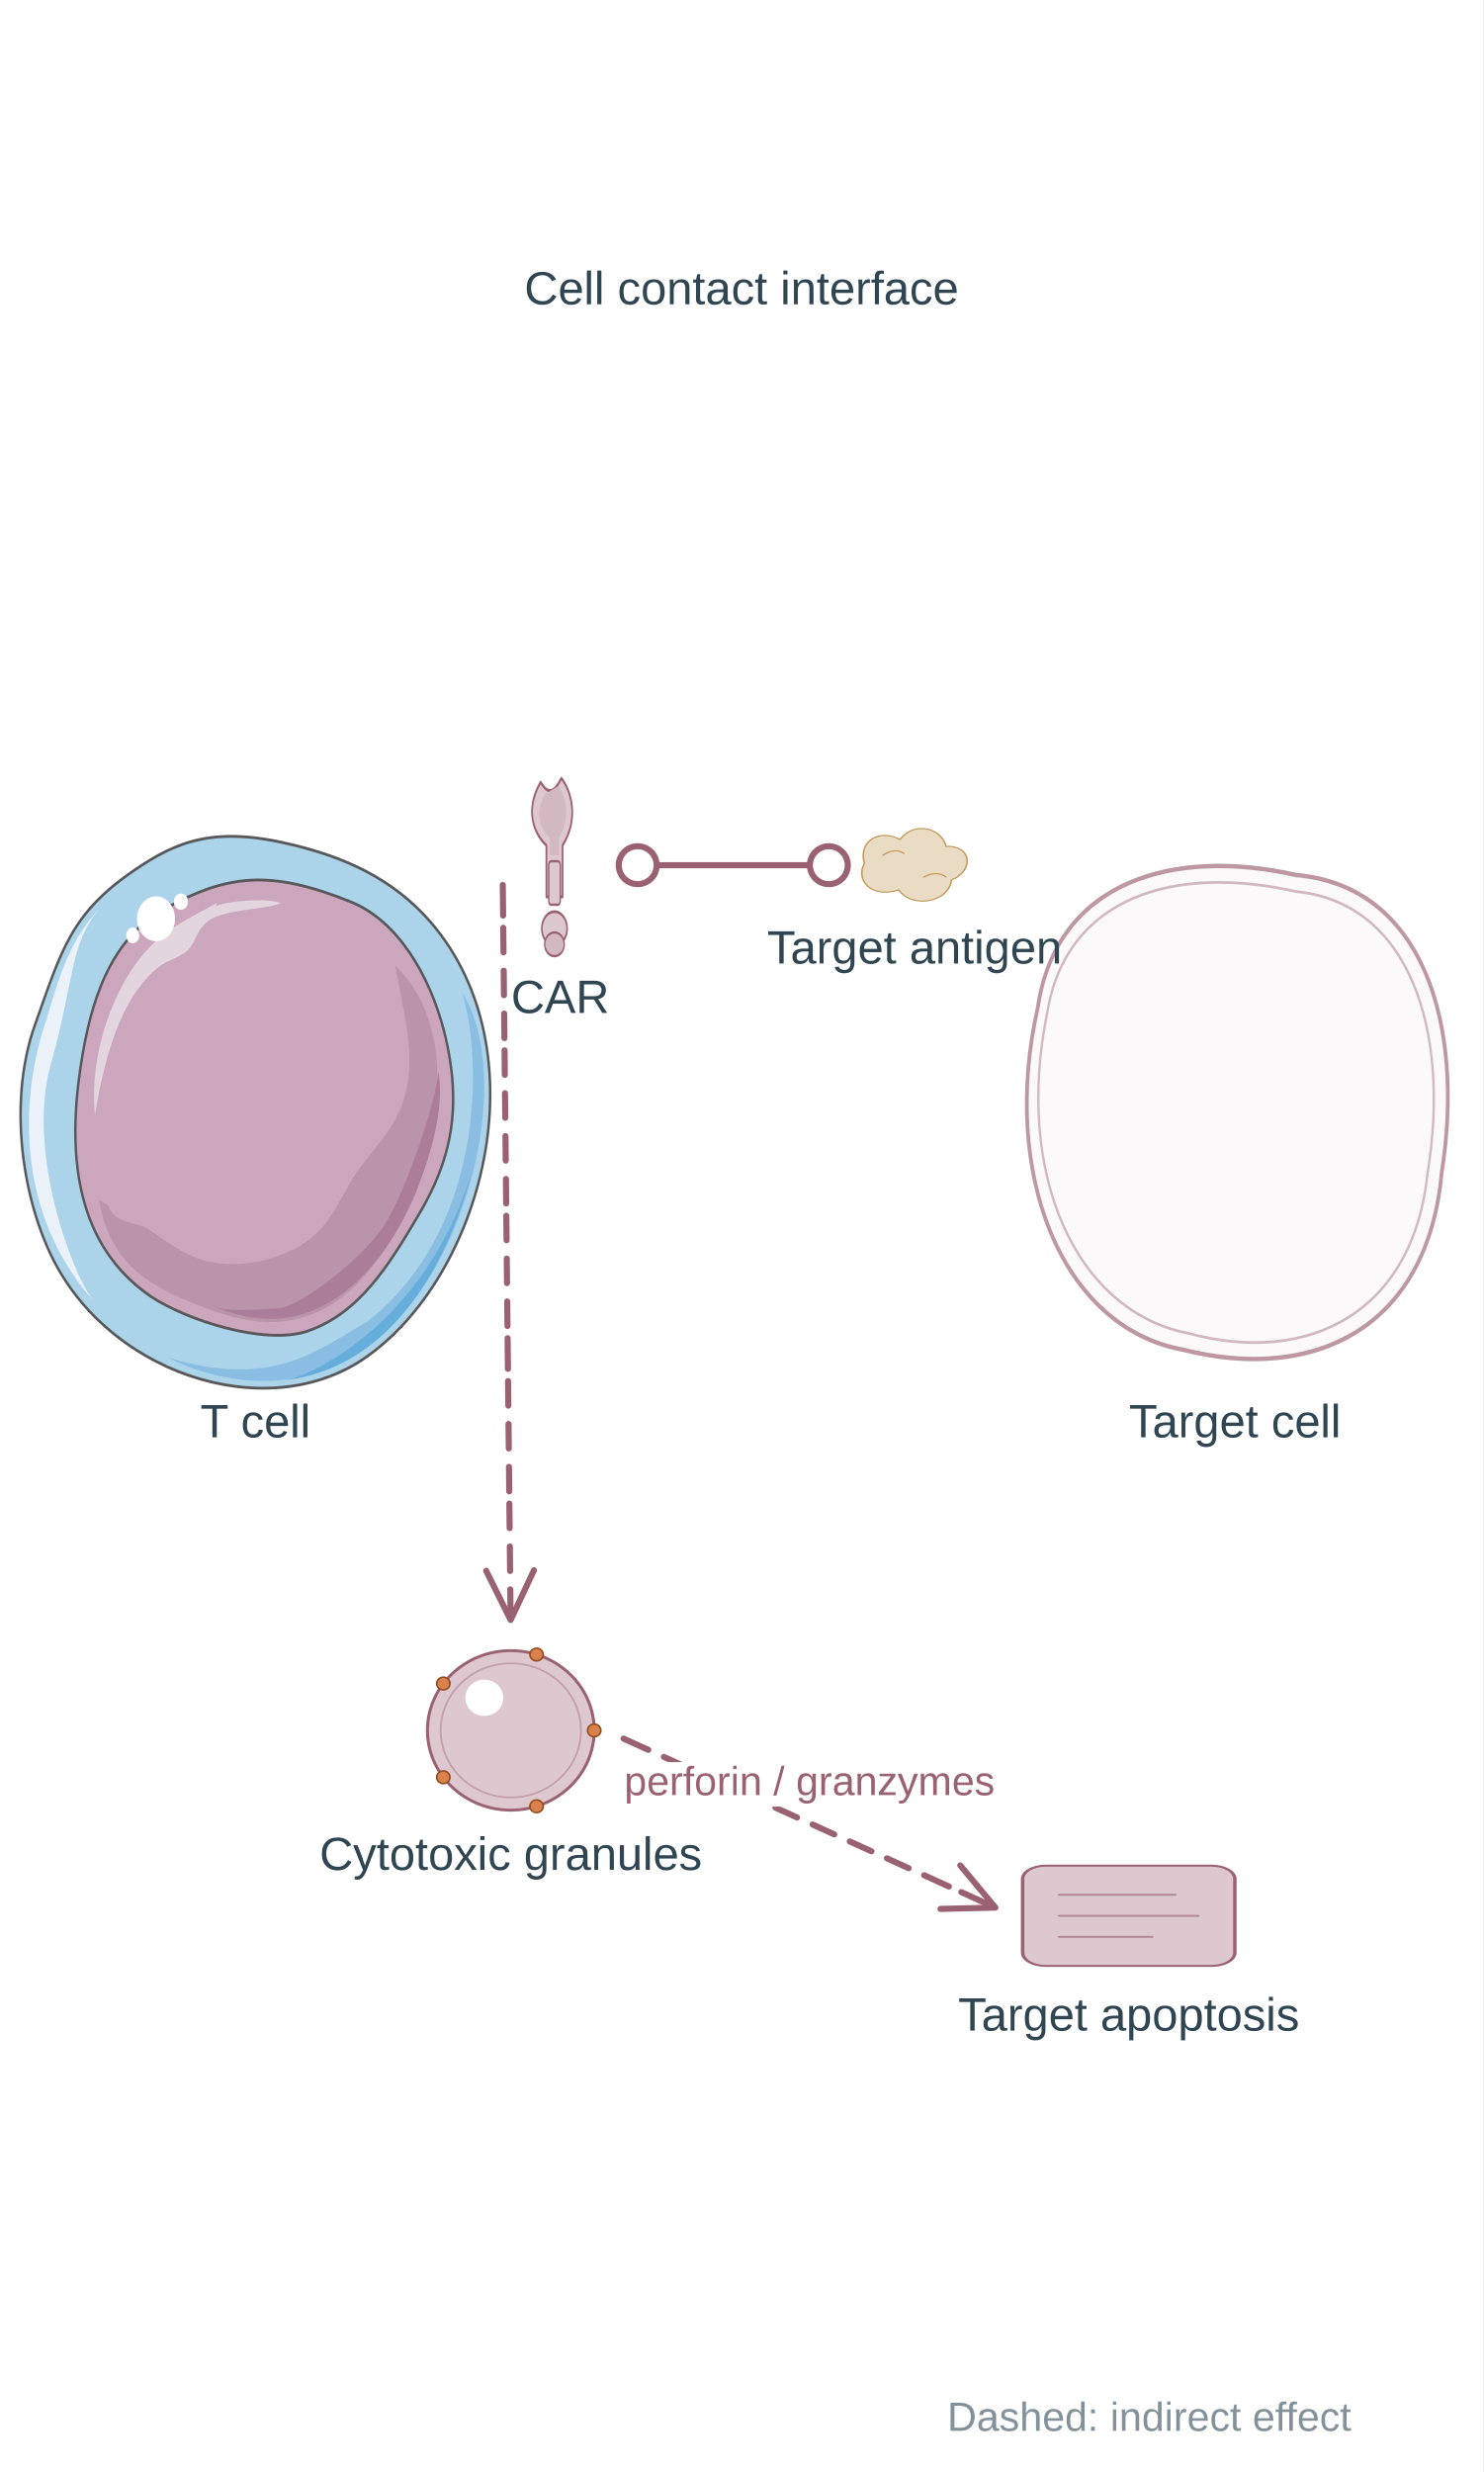
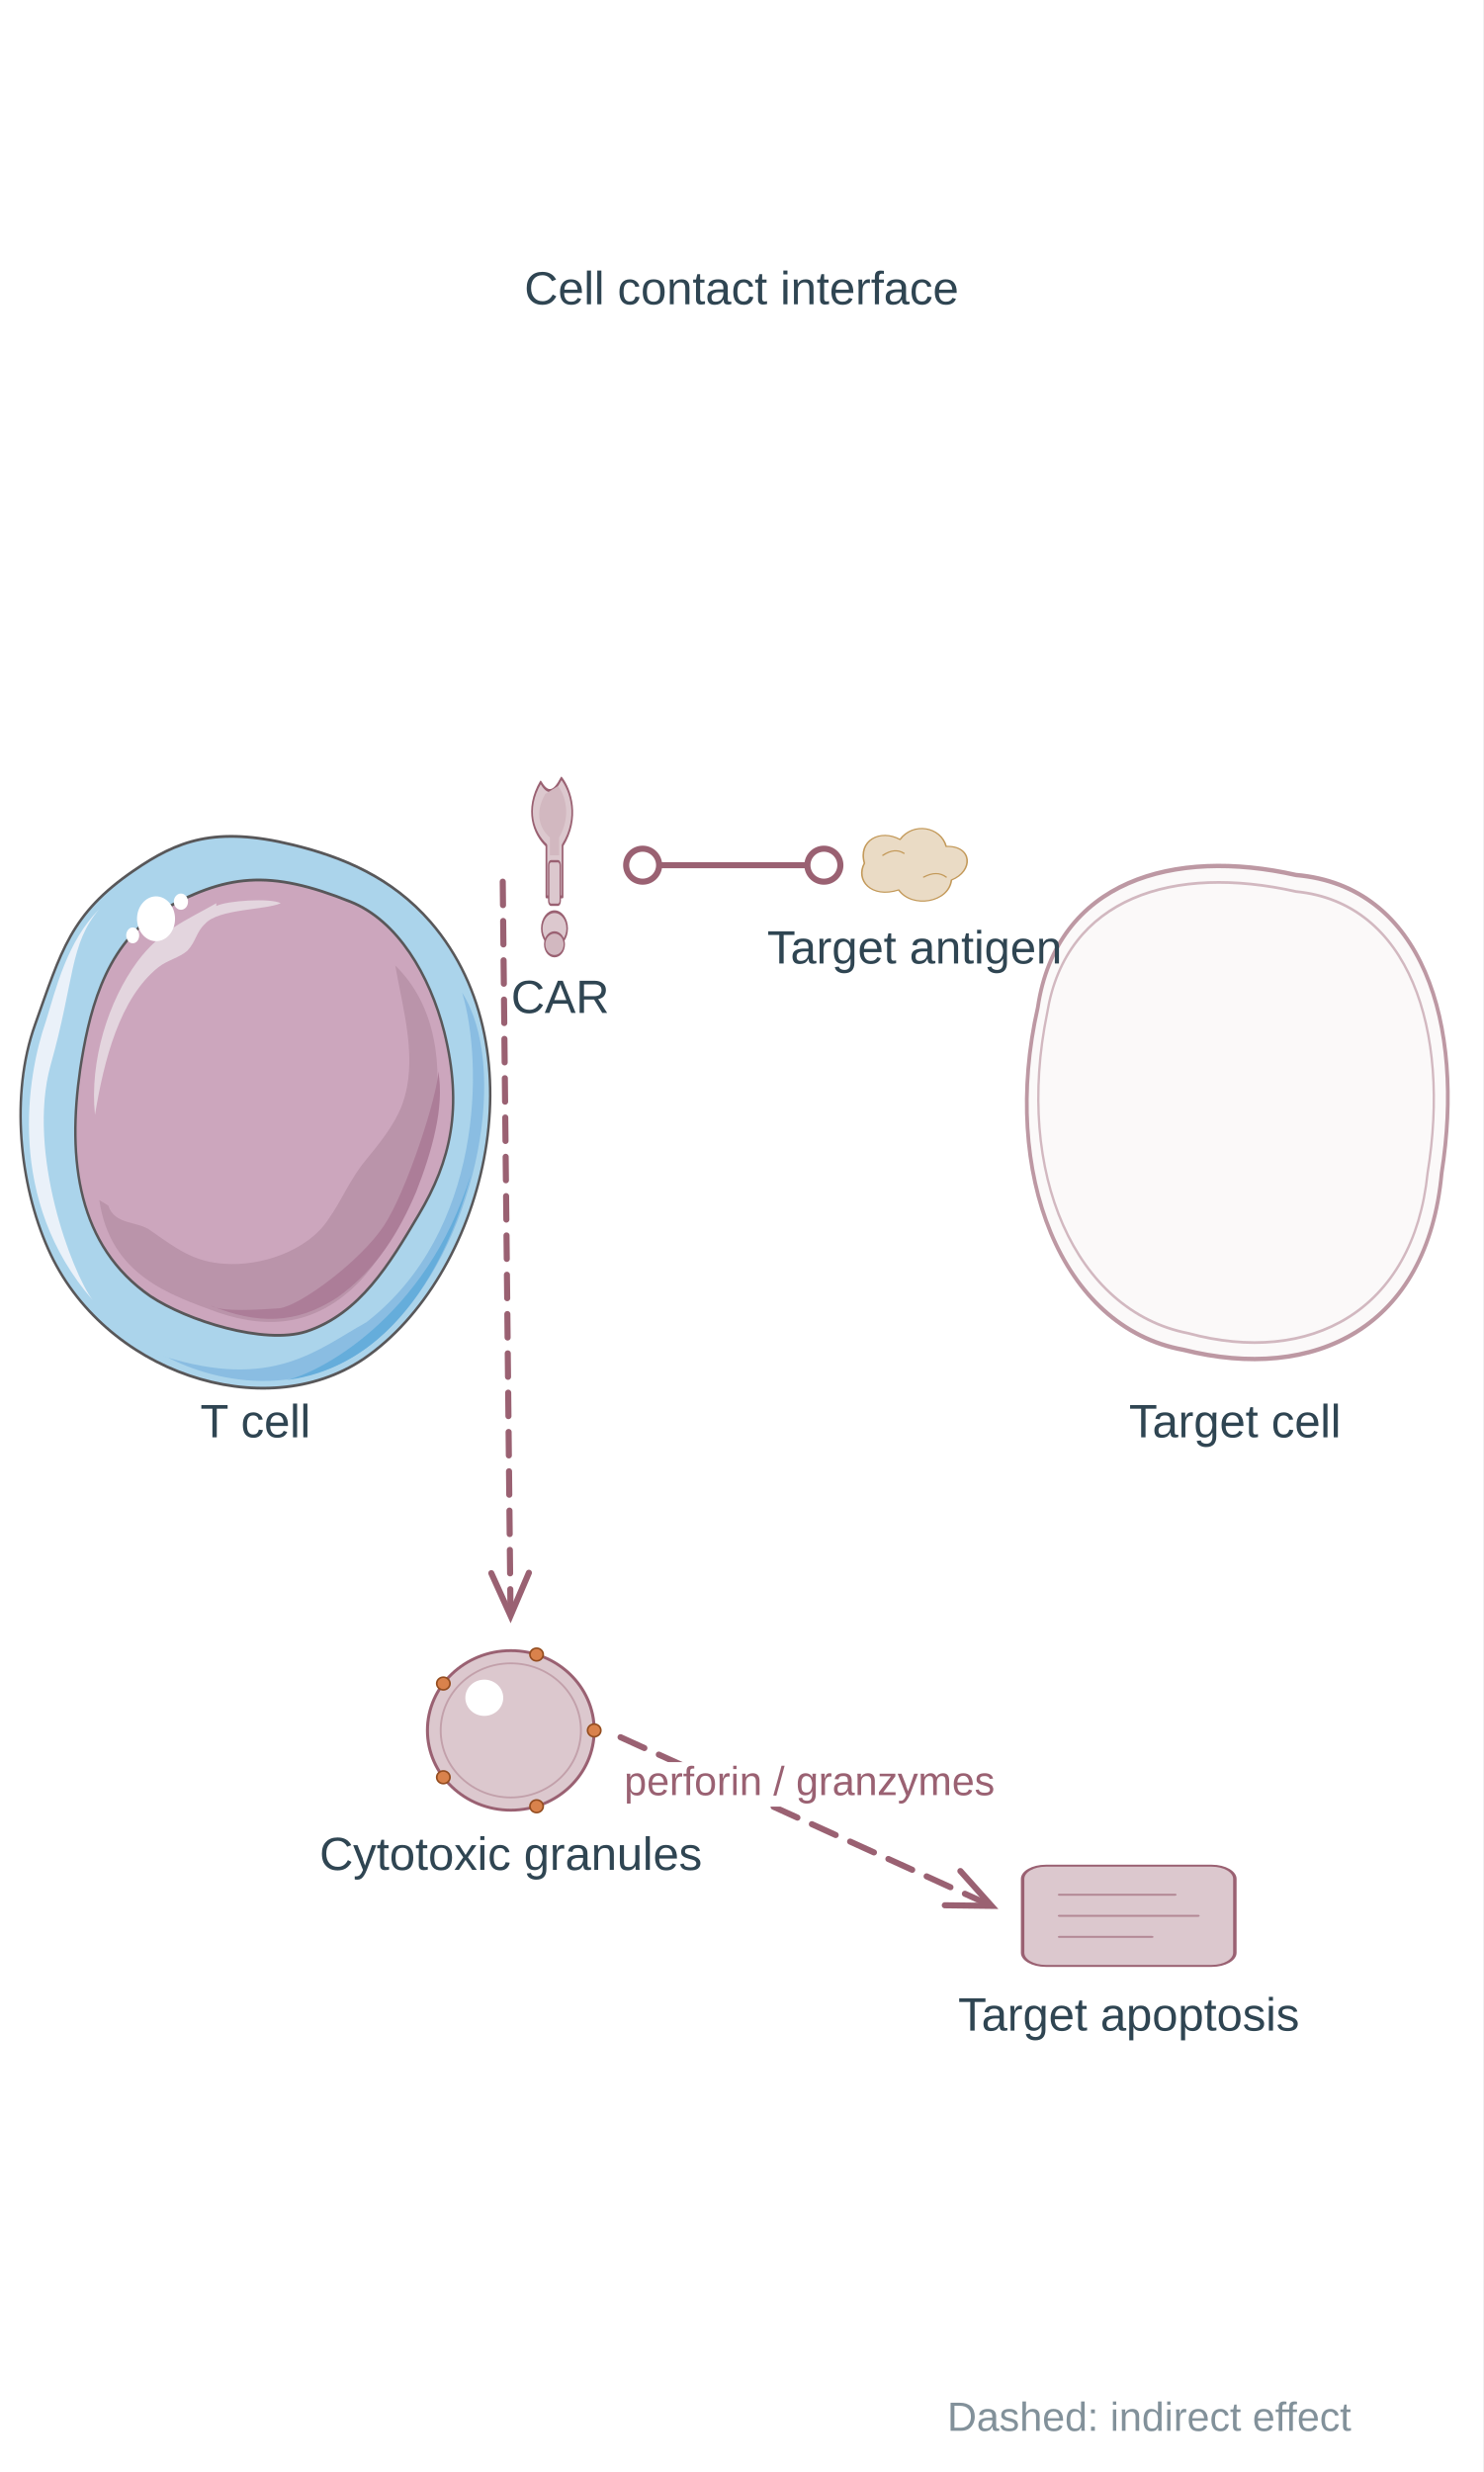
<svg xmlns="http://www.w3.org/2000/svg" width="90.0mm" height="150.0mm" viewBox="0 0 90.0 150.0" data-version="3" data-revision="1">
  <rect width="90.0" height="150.0" fill="#FFFFFF" />
  <g id="layer-compartments" />
  <g id="layer-context">
    <g data-object-id="left_cell" data-type="cell" id="obj-left_cell">
      <g data-glyph="left_cell" transform="rotate(0.0 15.5 67.5)">
        <g transform="translate(1.25 50.75) scale(0.285 0.335)">
          <g transform="scale(0.8232197 0.7995776) translate(-3.826539 -2.996134)">
            <path d="M 33.14,10.753 c -16.39,10.114 -18.71,18.11 -25.585,35.26 C 1.48,61.682 3.518,81.63 10.993,96.341 c 14.072,28.223 55.767,40.495 81.63,24.865 c 30.782,-18.43 46.293,-69.358 17.27,-98.5 C 99.82,12.591 87.187,7.674 74.235,4.916 C 54.127,0.6 44.613,4.317 33.14,10.753 z" fill="#abd4eb" stroke="none" stroke-width="1.0" />
            <path d="M 39.416,20.268 c -14.391,7.995 -18.149,23.945 -20.148,35.338 c -3.478,20.868 -0.6,40.216 18.15,51.569 c 9.474,5.517 29.342,11.033 40.295,7.995 c 13.832,-3.997 21.587,-15.35 29.062,-26.424 c 8.355,-12.272 11.513,-24.265 6.636,-41.455 c -3.757,-12.872 -12.072,-25.184 -24.185,-29.462 c -21.027,-7.395 -32.26,-6.436 -49.81,2.439 z" fill="#cca6bd" stroke="none" stroke-width="1.0" />
            <path d="M 24.185,85.388 c 2.879,17.19 18.43,21.507 30.822,25.505 c 13.511,3.957 25.584,2.758 36.538,-7.076 c 17.549,-16.59 30.181,-53.727 9.194,-71.557 c 1.999,10.154 6.036,21.507 1.719,31.661 c -1.999,4.597 -6.036,8.875 -9.474,12.553 c -4.038,4.317 -6.037,8.914 -9.515,13.232 c -5.476,7.355 -17.829,10.713 -26.743,10.114 c -8.075,-0.32 -12.953,-3.678 -18.989,-7.356 c -3.478,-2.479 -9.514,-1.24 -11.233,-5.837 z" fill="#ba94aa" stroke="none" stroke-width="1.0" />
            <path d="M 54.447,18.149 c -8.075,3.998 -14.391,6.156 -20.428,13.232 c -7.475,8.915 -12.392,22.426 -10.953,34.699 c 2.319,-12.273 6.356,-26.424 16.43,-33.46 c 2.279,-1.559 5.437,-2.158 7.476,-3.718 c 2.278,-2.158 2.278,-4.277 4.597,-6.116 c 3.438,-3.398 15.55,-3.078 19.548,-4.637 c -2.559,-1.24 -14.072,-0.6 -16.67,0.64 z" fill="#e3d5de" stroke="none" stroke-width="1.0" />
            <path d="M 40.655,120.727 c 0.32,0 0.6,0.28 1.16,0.28 c 12.072,5.556 38.256,11.353 58.964,-7.956 c 21.587,-19.987 29.342,-58.044 17.27,-74.634 c 5.476,15.99 5.476,54.047 -24.746,74.634 c -12.632,6.117 -24.145,15.631 -52.648,7.676 z" fill="#8abde2" stroke="none" stroke-width="1.0" />
            <path d="M 24.185,19.468 c -8.355,7.356 -11.233,18.11 -13.831,25.465 C 5.477,57.205 -0.04,85.388 22.466,108.055 c -5.476,-6.437 -16.99,-33.38 -10.953,-53.008 c 6.356,-19.628 4.917,-27.584 12.672,-35.579 z" fill="#eaf1f9" stroke="none" stroke-width="1.0" />
            <path d="M 120.287,79.592 c -2.279,7.995 -13.752,42.934 -47.97,46.612 c 7.754,-1.2 36.497,-13.792 47.97,-46.612 z" fill="#65addb" stroke="none" stroke-width="1.0" />
            <path d="M 52.968,109.294 c 12.073,4.277 22.146,4.277 32.78,-1.84 c 10.314,-6.435 16.07,-15.03 20.388,-23.905 c 3.997,-8.874 7.435,-19.308 5.716,-27.303 c 0,4.917 -8.035,26.984 -14.071,34.979 c -6.037,7.955 -21.547,18.069 -26.984,18.668 c -5.157,0.32 -14.95,0.92 -17.83,-0.6 z" fill="#ac7d98" stroke="none" stroke-width="1.0" />
            <path d="M 39.416,20.268 c -14.391,7.995 -18.149,23.945 -20.148,35.338 c -3.478,20.868 -0.6,40.216 18.15,51.569 c 9.474,5.517 29.342,11.033 40.295,7.995 c 13.832,-3.997 21.587,-15.35 29.062,-26.424 c 8.355,-12.272 11.513,-24.265 6.636,-41.455 c -3.757,-12.872 -12.072,-25.184 -24.185,-29.462 c -21.027,-7.395 -32.26,-6.436 -49.81,2.439" fill="none" stroke="#585759" stroke-width="0.64" />
            <path d="M 33.1,10.753 c -16.39,9.835 -18.709,18.11 -25.585,35.02 c -6.356,15.67 -4.037,35.937 3.438,50.689 c 14.112,27.943 55.807,40.215 81.67,24.864 c 30.782,-18.428 46.293,-69.397 17.27,-98.9 C 99.82,12.273 87.187,7.676 74.235,4.917 C 54.087,0.6 44.333,3.997 33.1,10.753" fill="none" stroke="#585759" stroke-width="0.64" />
            <path d="M 33.94,21.667 c 0,-2.798 2.238,-5.077 4.916,-5.077 c 2.719,0 4.917,2.279 4.917,5.077 c 0,2.838 -2.198,5.077 -4.917,5.077 c -2.678,0 -4.917,-2.239 -4.917,-5.077 z m 9.514,-3.877 c 0,-1 0.84,-1.84 1.839,-1.84 c 1.039,0 1.838,0.84 1.838,1.84 c 0,1.039 -0.8,1.838 -1.838,1.838 c -1,0 -1.84,-0.8 -1.84,-1.839 z m -12.313,7.635 c 0,-0.96 0.76,-1.8 1.68,-1.8 c 0.959,0 1.678,0.84 1.678,1.8 c 0,0.999 -0.72,1.799 -1.679,1.799 c -0.92,0 -1.679,-0.8 -1.679,-1.8 z" fill="#ffffff" stroke="none" stroke-width="1.0" />
          </g>
        </g>
      </g>
      <text x="15.5" y="87.213" font-size="2.822" font-family="Arial,Microsoft YaHei,sans-serif" fill="#2F4552" text-anchor="middle" font-weight="400" data-label-for="left_cell">T cell</text>
    </g>
    <g data-object-id="right_cell" data-type="cell" id="obj-right_cell">
      <g data-glyph="right_cell" transform="rotate(0.0 74.95 67.5)">
        <g transform="translate(60.7 50.75) scale(0.285 0.335)">
          <path d="M 8 31 C 12 8 37 2 63 7 C 90 9 99 34 94 61 C 91 89 67 99 39 93 C 13 89 0 61 8 31 Z" fill="#fbf9f9" stroke="#bd98a3" stroke-width="0.800" stroke-linecap="round" stroke-linejoin="round" />
          <path d="M 10 32 C 14 11 37 5 63 10 C 87 12 96 35 91 61 C 88 86 66 96 40 90 C 16 86 3 61 10 32 Z" fill="none" stroke="#d2b8c0" stroke-width="0.500" stroke-linecap="round" stroke-linejoin="round" />
        </g>
      </g>
      <text x="74.95" y="87.213" font-size="2.822" font-family="Arial,Microsoft YaHei,sans-serif" fill="#2F4552" text-anchor="middle" font-weight="400" data-label-for="right_cell">Target cell</text>
    </g>
  </g>
  <g id="layer-relations">
    <g data-relation-id="r1" data-relation-type="binds" id="rel-r1">
-       <path fill="none" stroke="#9A6172" stroke-width="0.37" stroke-linecap="round" stroke-linejoin="round" d="M 50.3 52.5 Q 44.5 52.5 38.7 52.5" data-line-body="true" data-indirect="false" />
-       <circle fill="#FFFFFF" stroke="#9A6172" stroke-width="0.37" stroke-linecap="round" stroke-linejoin="round" data-endpoint="paired-circles" cx="50.3" cy="52.5" r="1.15" />
-       <circle fill="#FFFFFF" stroke="#9A6172" stroke-width="0.37" stroke-linecap="round" stroke-linejoin="round" data-endpoint="paired-circles" cx="38.7" cy="52.5" r="1.15" />
+       <path fill="none" stroke="#9A6172" stroke-width="0.37" stroke-linecap="round" stroke-linejoin="round" d="M 49.0 52.5 Q 44.5 52.5 40.0 52.5" data-line-body="true" data-indirect="false" />
+       <circle fill="#FFFFFF" stroke="#9A6172" stroke-width="0.37" stroke-linecap="round" stroke-linejoin="round" data-endpoint="paired-circles" cx="50" cy="52.5" r="1.0" />
+       <circle fill="#FFFFFF" stroke="#9A6172" stroke-width="0.37" stroke-linecap="round" stroke-linejoin="round" data-endpoint="paired-circles" cx="39.0" cy="52.5" r="1.0" />
    </g>
    <g data-relation-id="r2" data-relation-type="activates" id="rel-r2">
-       <path fill="none" stroke="#9A6172" stroke-width="0.37" stroke-linecap="round" stroke-linejoin="round" d="M 30.513 53.7 L 30.517 54.072 M 30.517 54.072 L 30.521 54.443 M 30.521 54.443 L 30.525 54.815 M 30.525 54.815 L 30.529 55.187 M 30.529 55.187 L 30.533 55.558 M 30.54 56.302 L 30.544 56.673 M 30.544 56.673 L 30.548 57.045 M 30.548 57.045 L 30.552 57.417 M 30.552 57.417 L 30.556 57.788 M 30.568 58.903 L 30.572 59.275 M 30.572 59.275 L 30.576 59.647 M 30.576 59.647 L 30.58 60.018 M 30.58 60.018 L 30.584 60.39 M 30.596 61.505 L 30.6 61.877 M 30.6 61.877 L 30.604 62.248 M 30.604 62.248 L 30.608 62.62 M 30.608 62.62 L 30.612 62.992 M 30.62 63.735 L 30.623 64.107 M 30.623 64.107 L 30.627 64.478 M 30.627 64.478 L 30.631 64.85 M 30.631 64.85 L 30.635 65.222 M 30.647 66.337 L 30.651 66.708 M 30.651 66.708 L 30.655 67.08 M 30.655 67.08 L 30.659 67.452 M 30.659 67.452 L 30.663 67.823 M 30.675 68.938 L 30.679 69.31 M 30.679 69.31 L 30.683 69.682 M 30.683 69.682 L 30.687 70.053 M 30.687 70.053 L 30.691 70.425 M 30.703 71.54 L 30.707 71.912 M 30.707 71.912 L 30.71 72.283 M 30.71 72.283 L 30.714 72.655 M 30.714 72.655 L 30.718 73.027 M 30.726 73.77 L 30.73 74.142 M 30.73 74.142 L 30.734 74.513 M 30.734 74.513 L 30.738 74.885 M 30.738 74.885 L 30.742 75.257 M 30.754 76.372 L 30.758 76.743 M 30.758 76.743 L 30.762 77.115 M 30.762 77.115 L 30.766 77.487 M 30.766 77.487 L 30.77 77.858 M 30.782 78.973 L 30.786 79.345 M 30.786 79.345 L 30.79 79.717 M 30.79 79.717 L 30.793 80.088 M 30.793 80.088 L 30.797 80.46 M 30.805 81.203 L 30.809 81.575 M 30.809 81.575 L 30.813 81.947 M 30.813 81.947 L 30.817 82.318 M 30.817 82.318 L 30.821 82.69 M 30.821 82.69 L 30.825 83.062 M 30.833 83.805 L 30.837 84.177 M 30.837 84.177 L 30.841 84.548 M 30.841 84.548 L 30.845 84.92 M 30.845 84.92 L 30.849 85.292 M 30.861 86.407 L 30.865 86.778 M 30.865 86.778 L 30.869 87.15 M 30.869 87.15 L 30.873 87.522 M 30.873 87.522 L 30.877 87.893 M 30.888 89.008 L 30.892 89.38 M 30.892 89.38 L 30.896 89.752 M 30.896 89.752 L 30.9 90.123 M 30.9 90.123 L 30.904 90.495 M 30.912 91.238 L 30.916 91.61 M 30.916 91.61 L 30.92 91.982 M 30.92 91.982 L 30.924 92.353 M 30.924 92.353 L 30.928 92.725 M 30.94 93.84 L 30.944 94.212 M 30.944 94.212 L 30.948 94.583 M 30.948 94.583 L 30.952 94.955 M 30.952 94.955 L 30.956 95.327 M 30.967 96.442 L 30.971 96.813 M 30.971 96.813 L 30.975 97.185 M 30.975 97.185 L 30.979 97.557 M 30.979 97.557 L 30.983 97.928" data-line-body="true" data-indirect="true" />
-       <path fill="none" stroke="#9A6172" stroke-width="0.37" stroke-linecap="round" stroke-linejoin="round" data-endpoint="open-arrow" d="M 29.505 95.316 L 30.987 98.3 L 32.405 95.285" />
+       <path fill="none" stroke="#9A6172" stroke-width="0.37" stroke-linecap="round" stroke-linejoin="round" d="M 30.511 53.5 Q 30.518 54.211 30.526 54.922 M 30.536 55.885 Q 30.544 56.596 30.551 57.307 M 30.561 58.27 Q 30.569 58.981 30.577 59.692 M 30.587 60.655 Q 30.594 61.366 30.602 62.078 M 30.612 63.041 Q 30.62 63.752 30.627 64.463 M 30.638 65.426 Q 30.645 66.137 30.653 66.848 M 30.663 67.811 Q 30.67 68.522 30.678 69.233 M 30.688 70.196 Q 30.696 70.907 30.703 71.618 M 30.714 72.581 Q 30.721 73.292 30.729 74.003 M 30.739 74.966 Q 30.747 75.677 30.754 76.389 M 30.764 77.352 Q 30.772 78.063 30.78 78.774 M 30.79 79.737 Q 30.797 80.448 30.805 81.159 M 30.815 82.122 Q 30.823 82.833 30.83 83.544 M 30.841 84.507 Q 30.848 85.218 30.856 85.929 M 30.866 86.892 Q 30.873 87.603 30.881 88.314 M 30.891 89.277 Q 30.899 89.988 30.906 90.7 M 30.917 91.663 Q 30.924 92.374 30.932 93.085 M 30.942 94.048 Q 30.95 94.759 30.957 95.47 M 30.967 96.433 Q 30.975 97.144 30.983 97.855" data-line-body="true" data-indirect="true" />
+       <path fill="none" stroke="#9A6172" stroke-width="0.37" stroke-linecap="round" stroke-linejoin="miter" data-endpoint="open-arrow" d="M 29.816 95.46 L 30.984 98.04 L 32.098 95.435" stroke-miterlimit="8" />
    </g>
    <g data-relation-id="r3" data-relation-type="activates" id="rel-r3">
-       <path fill="none" stroke="#9A6172" stroke-width="0.37" stroke-linecap="round" stroke-linejoin="round" d="M 37.842 105.497 L 38.03 105.582 M 38.03 105.582 L 38.219 105.668 M 38.219 105.668 L 38.407 105.753 M 38.407 105.753 L 38.595 105.838 M 38.595 105.838 L 38.783 105.924 M 38.783 105.924 L 38.971 106.009 M 38.971 106.009 L 39.159 106.095 M 39.159 106.095 L 39.347 106.18 M 40.287 106.608 L 40.475 106.693 M 40.475 106.693 L 40.663 106.779 M 40.663 106.779 L 40.851 106.864 M 40.851 106.864 L 41.039 106.95 M 41.039 106.95 L 41.227 107.035 M 41.227 107.035 L 41.415 107.121 M 41.415 107.121 L 41.603 107.206 M 42.544 107.633 L 42.732 107.719 M 42.732 107.719 L 42.92 107.804 M 42.92 107.804 L 43.108 107.89 M 43.108 107.89 L 43.296 107.975 M 43.296 107.975 L 43.484 108.061 M 43.484 108.061 L 43.672 108.146 M 43.672 108.146 L 43.86 108.232 M 44.8 108.659 L 44.988 108.745 M 44.988 108.745 L 45.176 108.83 M 45.176 108.83 L 45.364 108.916 M 45.364 108.916 L 45.552 109.001 M 45.552 109.001 L 45.74 109.086 M 45.74 109.086 L 45.928 109.172 M 45.928 109.172 L 46.116 109.257 M 47.057 109.685 L 47.245 109.77 M 47.245 109.77 L 47.433 109.856 M 47.433 109.856 L 47.621 109.941 M 47.621 109.941 L 47.809 110.027 M 47.809 110.027 L 47.997 110.112 M 47.997 110.112 L 48.185 110.198 M 48.185 110.198 L 48.373 110.283 M 49.313 110.71 L 49.501 110.796 M 49.501 110.796 L 49.689 110.881 M 49.689 110.881 L 49.877 110.967 M 49.877 110.967 L 50.065 111.052 M 50.065 111.052 L 50.253 111.138 M 50.253 111.138 L 50.441 111.223 M 50.441 111.223 L 50.629 111.309 M 51.57 111.736 L 51.758 111.822 M 51.758 111.822 L 51.946 111.907 M 51.946 111.907 L 52.134 111.993 M 52.134 111.993 L 52.322 112.078 M 52.322 112.078 L 52.51 112.164 M 52.51 112.164 L 52.698 112.249 M 52.698 112.249 L 52.886 112.334 M 53.826 112.762 L 54.014 112.847 M 54.014 112.847 L 54.202 112.933 M 54.202 112.933 L 54.39 113.018 M 54.39 113.018 L 54.578 113.104 M 54.578 113.104 L 54.766 113.189 M 54.766 113.189 L 54.954 113.275 M 54.954 113.275 L 55.142 113.36 M 56.083 113.788 L 56.271 113.873 M 56.271 113.873 L 56.459 113.958 M 56.459 113.958 L 56.647 114.044 M 56.647 114.044 L 56.835 114.129 M 56.835 114.129 L 57.023 114.215 M 57.023 114.215 L 57.211 114.3 M 57.211 114.3 L 57.399 114.386 M 57.399 114.386 L 57.587 114.471 M 58.339 114.813 L 58.527 114.899 M 58.527 114.899 L 58.715 114.984 M 58.715 114.984 L 58.903 115.07 M 58.903 115.07 L 59.091 115.155 M 59.091 115.155 L 59.279 115.241 M 59.279 115.241 L 59.467 115.326 M 59.467 115.326 L 59.655 115.412 M 59.655 115.412 L 59.843 115.497" data-line-body="true" data-indirect="true" />
-       <path fill="none" stroke="#9A6172" stroke-width="0.37" stroke-linecap="round" stroke-linejoin="round" data-endpoint="open-arrow" d="M 57.076 115.832 L 60.408 115.753 L 58.276 113.192" />
+       <path fill="none" stroke="#9A6172" stroke-width="0.37" stroke-linecap="round" stroke-linejoin="round" d="M 37.66 105.414 Q 38.383 105.742 39.105 106.071 M 39.982 106.469 Q 40.705 106.798 41.427 107.126 M 42.304 107.525 Q 43.027 107.853 43.749 108.181 M 44.626 108.58 Q 45.349 108.908 46.071 109.237 M 46.948 109.635 Q 47.67 109.964 48.393 110.292 M 49.27 110.691 Q 49.992 111.019 50.715 111.348 M 51.592 111.746 Q 52.314 112.075 53.037 112.403 M 53.914 112.802 Q 54.636 113.13 55.359 113.458 M 56.235 113.857 Q 56.958 114.185 57.68 114.514 M 58.557 114.912 Q 59.28 115.241 60.002 115.569" data-line-body="true" data-indirect="true" />
+       <path fill="none" stroke="#9A6172" stroke-width="0.37" stroke-linecap="round" stroke-linejoin="miter" data-endpoint="open-arrow" d="M 57.338 115.612 L 60.171 115.646 L 58.283 113.534" stroke-miterlimit="8" />
      <rect x="37.272" y="106.925" width="23.706" height="2.7" rx=".3" fill="#FFFFFF" />
      <text x="49.125" y="108.925" font-size="2.469" font-family="Arial,Microsoft YaHei,sans-serif" fill="#9A6172" text-anchor="middle" font-weight="400">perforin / granzymes</text>
    </g>
  </g>
  <g id="layer-objects">
    <g data-object-id="interface" data-type="text" id="obj-interface">
      <g data-glyph="interface" transform="rotate(0.0 45.0 15.0)">
        <g transform="translate(31.25 14.5) scale(0.275 0.01)" />
      </g>
      <text x="45" y="18.463" font-size="2.822" font-family="Arial,Microsoft YaHei,sans-serif" fill="#2F4552" text-anchor="middle" font-weight="400" data-label-for="interface">Cell contact interface</text>
    </g>
    <g data-object-id="car" data-type="receptor" id="obj-car">
      <g data-glyph="car" transform="rotate(0.0 34.0 52.5)">
        <g transform="translate(30.5 46.5) scale(0.07 0.12)">
          <path d="M 33 8 C 19 22 27 34 38 40 L 38 66 L 52 66 L 52 40 C 67 26 59 12 51 6 C 44 14 39 14 33 8 Z" fill="#dcc8ce" stroke="#9A6172" stroke-width="1.500" stroke-linecap="round" stroke-linejoin="round" />
          <path d="M 37 14 C 27 24 33 32 41 36 L 41 45 L 49 45 L 49 36 C 60 25 54 14 48 10 Z" fill="#d2b8c0" stroke="none" stroke-width="0.000" stroke-linecap="round" stroke-linejoin="round" />
          <rect x="40.00" y="48.00" width="10.00" height="22.00" rx="2.00" fill="#dcc8ce" stroke="#9A6172" stroke-width="1.200" />
          <ellipse cx="45.00" cy="82.00" rx="11.00" ry="8.50" fill="#dcc8ce" stroke="#9A6172" stroke-width="1.400" />
          <ellipse cx="45.00" cy="90.00" rx="8.50" ry="6.00" fill="#d2b8c0" stroke="#9A6172" stroke-width="1.200" />
        </g>
      </g>
      <text x="34" y="61.463" font-size="2.822" font-family="Arial,Microsoft YaHei,sans-serif" fill="#2F4552" text-anchor="middle" font-weight="400" data-label-for="car">CAR</text>
    </g>
    <g data-object-id="antigen" data-type="ligand" id="obj-antigen">
      <g data-glyph="antigen" transform="rotate(0.0 55.5 52.5)">
        <g transform="translate(51.5 49.5) scale(0.08 0.06)">
          <path d="M 12 48 C 7 25 24 13 39 24 C 49 6 70 11 74 31 C 94 30 95 56 78 65 C 76 88 48 94 38 75 C 17 84 5 65 12 48 Z" fill="#eadbc5" stroke="#C39959" stroke-width="1.200" stroke-linecap="round" stroke-linejoin="round" />
          <path d="M 26 40 Q 35 32 42 38 M 57 62 Q 67 55 74 62" fill="none" stroke="#C39959" stroke-width="1.200" stroke-linecap="round" stroke-linejoin="round" />
        </g>
      </g>
      <text x="55.5" y="58.463" font-size="2.822" font-family="Arial,Microsoft YaHei,sans-serif" fill="#2F4552" text-anchor="middle" font-weight="400" data-label-for="antigen">Target antigen</text>
    </g>
    <g data-object-id="gran" data-type="vesicle" id="obj-gran">
      <g data-glyph="gran" transform="rotate(0.0 31.0 105.0)">
        <g transform="translate(25.25 99.5) scale(0.115 0.11)">
          <ellipse cx="50.00" cy="50.00" rx="44.00" ry="44.00" fill="#dcc8ce" stroke="#9A6172" stroke-width="1.600" />
          <ellipse cx="50.00" cy="50.00" rx="37.00" ry="37.00" fill="none" stroke="#c2a0aa" stroke-width="1.000" />
          <ellipse cx="36.00" cy="32.00" rx="10.00" ry="10.00" fill="#ffffff" stroke="none" stroke-width="0.000" />
          <ellipse cx="94.00" cy="50.00" rx="3.50" ry="3.50" fill="#d9824c" stroke="#944d20" stroke-width="0.900" />
          <ellipse cx="63.60" cy="91.85" rx="3.50" ry="3.50" fill="#d9824c" stroke="#944d20" stroke-width="0.900" />
          <ellipse cx="14.40" cy="75.86" rx="3.50" ry="3.50" fill="#d9824c" stroke="#944d20" stroke-width="0.900" />
          <ellipse cx="14.40" cy="24.14" rx="3.50" ry="3.50" fill="#d9824c" stroke="#944d20" stroke-width="0.900" />
          <ellipse cx="63.60" cy="8.15" rx="3.50" ry="3.50" fill="#d9824c" stroke="#944d20" stroke-width="0.900" />
        </g>
      </g>
      <text x="31" y="113.463" font-size="2.822" font-family="Arial,Microsoft YaHei,sans-serif" fill="#2F4552" text-anchor="middle" font-weight="400" data-label-for="gran">Cytotoxic granules</text>
    </g>
    <g data-object-id="death" data-type="process" id="obj-death">
      <g data-glyph="death" transform="rotate(0.0 68.5 116.25)">
        <g transform="translate(61.5 112.25) scale(0.14 0.08)">
          <rect x="4.00" y="12.00" width="92.00" height="76.00" rx="10.00" fill="#dcc8ce" stroke="#9A6172" stroke-width="1.500" />
          <path d="M 20 34 L 70 34 M 20 50 L 80 50 M 20 66 L 60 66" fill="none" stroke="#b38895" stroke-width="1.500" stroke-linecap="round" stroke-linejoin="round" />
        </g>
      </g>
      <text x="68.5" y="123.213" font-size="2.822" font-family="Arial,Microsoft YaHei,sans-serif" fill="#2F4552" text-anchor="middle" font-weight="400" data-label-for="death">Target apoptosis</text>
    </g>
  </g>
  <g id="layer-callouts" />
  <text x="82" y="147.5" font-size="2.469" font-family="Arial,Microsoft YaHei,sans-serif" fill="#82919A" text-anchor="end" font-weight="400">Dashed: indirect effect</text>
</svg>
